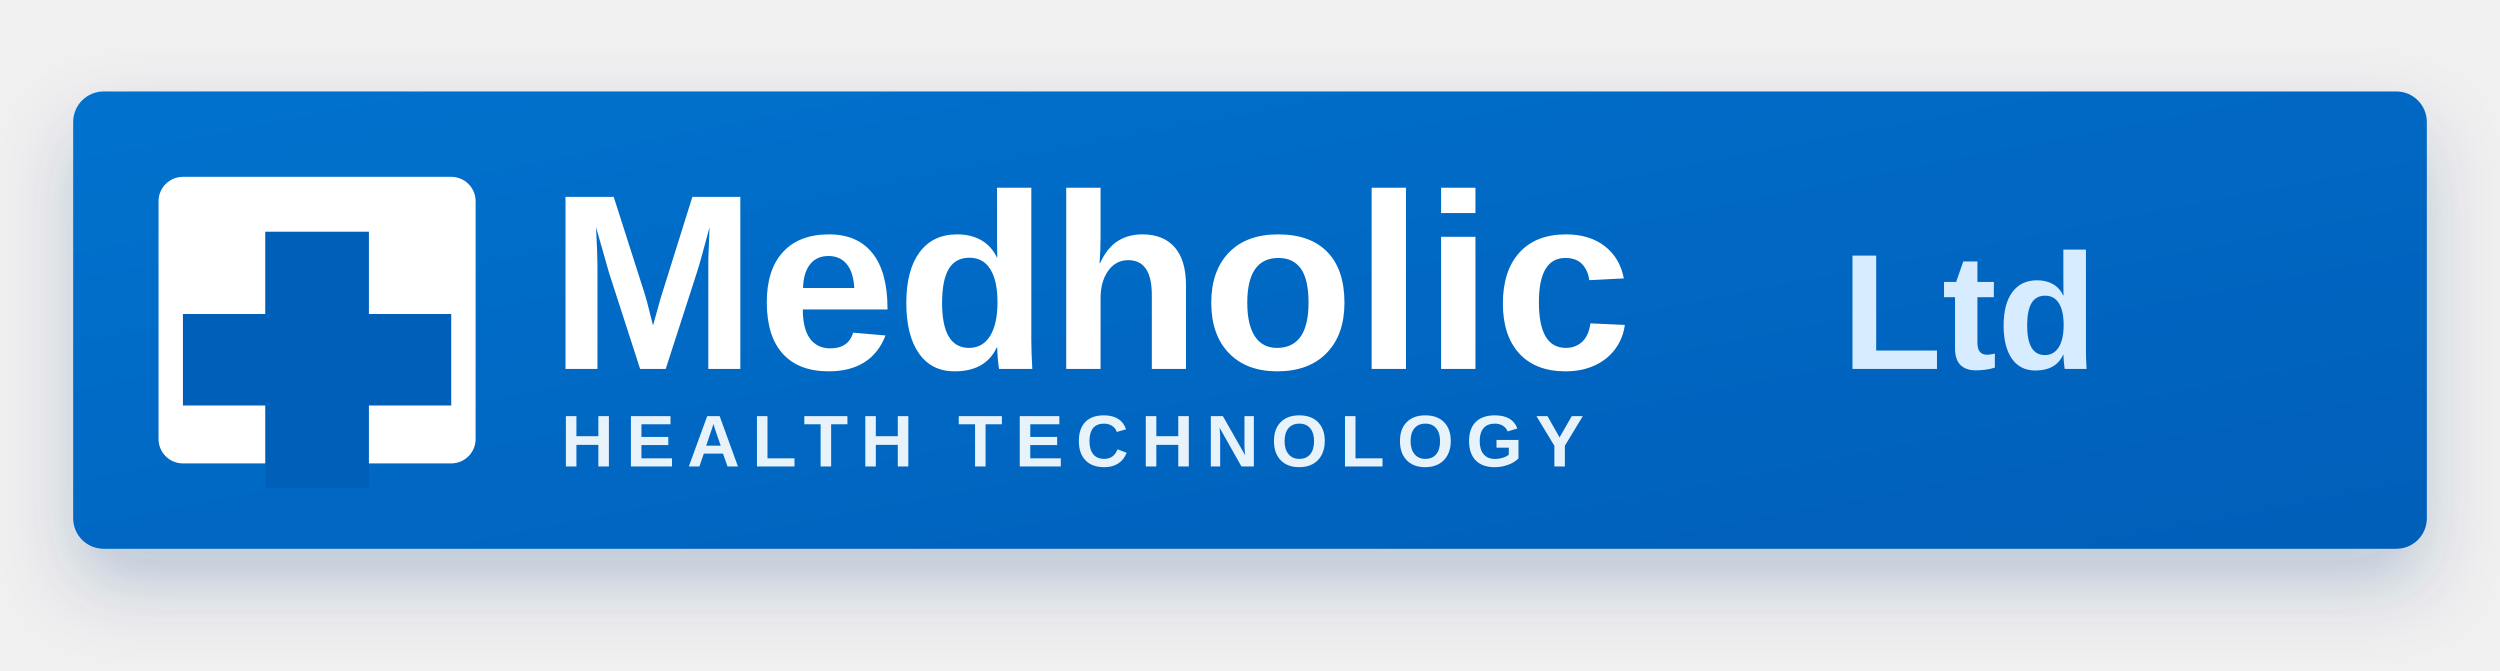
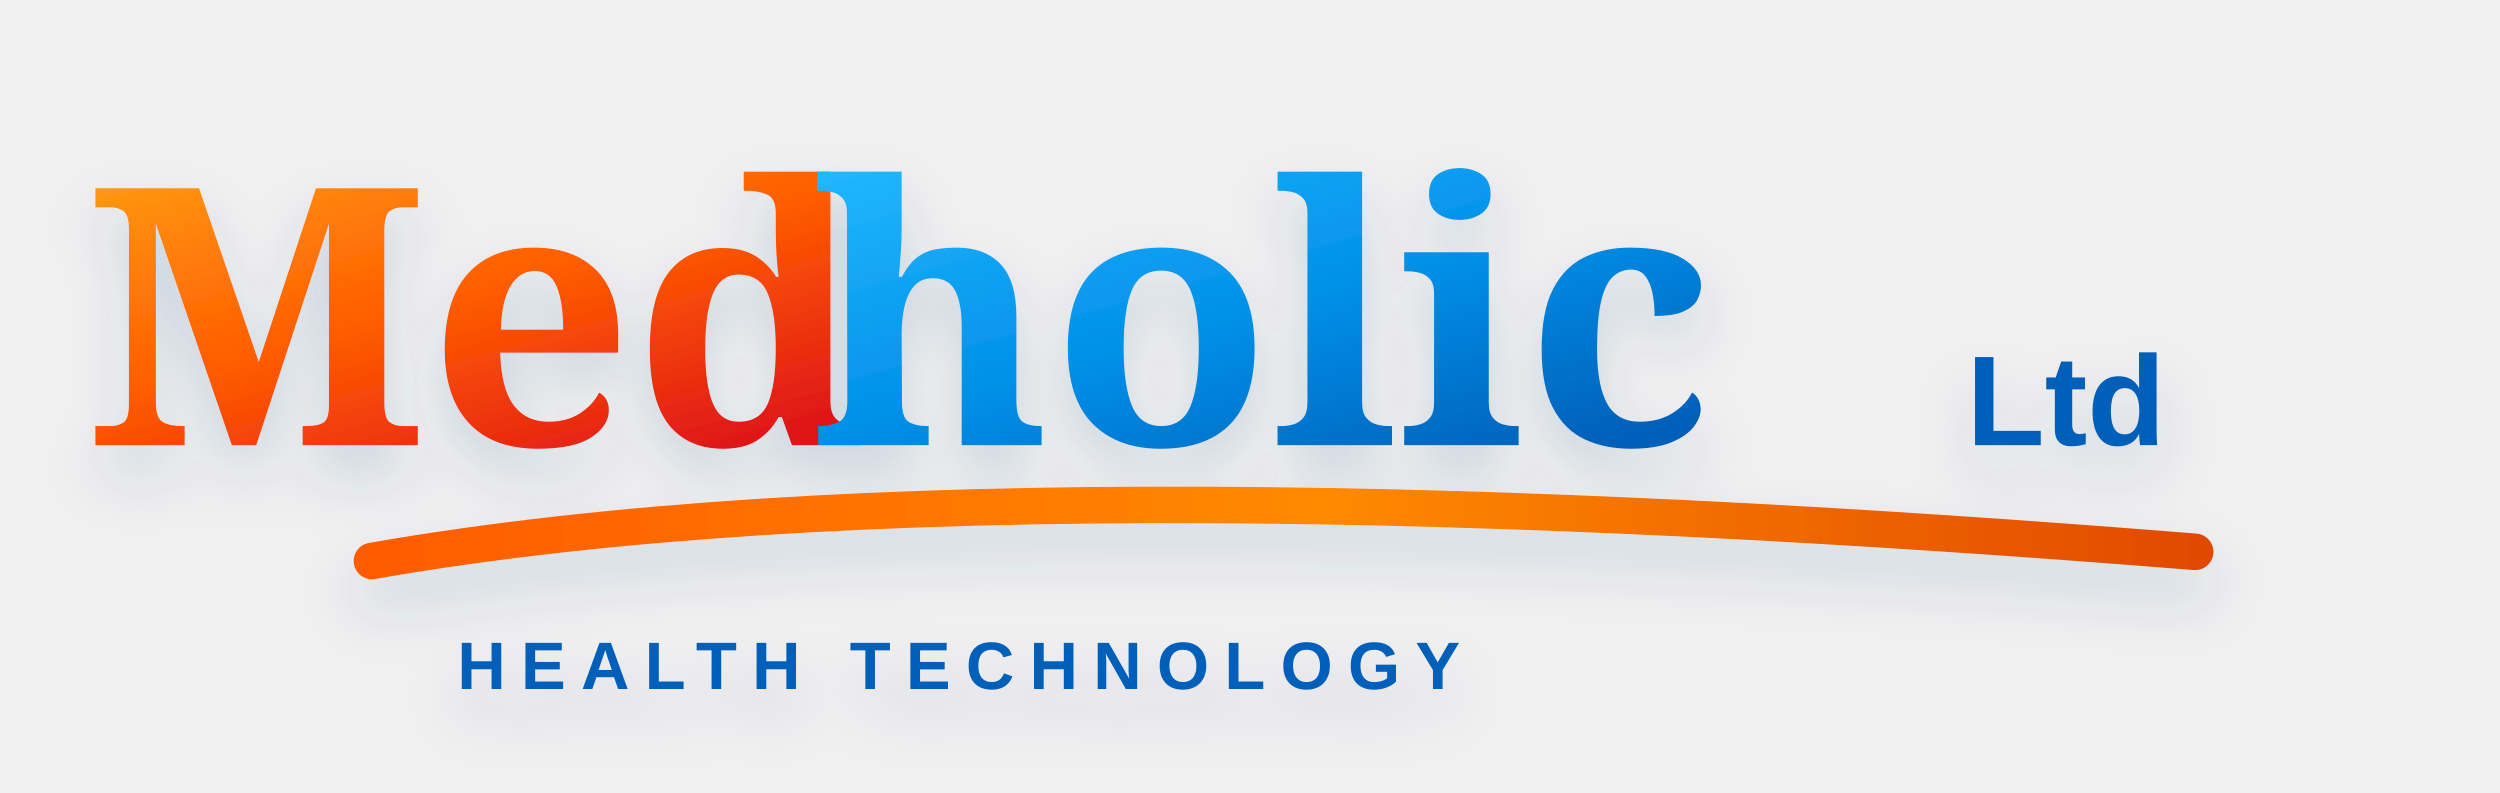
- <svg xmlns="http://www.w3.org/2000/svg" viewBox="0 0 820 220" role="img" aria-labelledby="title desc">
+ <svg xmlns="http://www.w3.org/2000/svg" viewBox="0 0 820 260" role="img" aria-labelledby="title desc">
  <defs>
-     <linearGradient id="nhsBlue" x1="0" y1="0" x2="1" y2="1">
-       <stop offset="0" stop-color="#0072ce" />
+     <linearGradient id="medWarm" x1="0" y1="0" x2="0.8" y2="1">
+       <stop offset="0" stop-color="#ff9b14" />
+       <stop offset="0.52" stop-color="#ff5b00" />
+       <stop offset="1" stop-color="#e01818" />
+     </linearGradient>
+     <linearGradient id="holicBlue" x1="0" y1="0" x2="0.9" y2="1">
+       <stop offset="0" stop-color="#22b8ff" />
+       <stop offset="0.54" stop-color="#008fe8" />
      <stop offset="1" stop-color="#005eb8" />
    </linearGradient>
-     <filter id="brandShadow" x="-10%" y="-20%" width="120%" height="150%">
-       <feDropShadow dx="0" dy="12" stdDeviation="12" flood-color="#003f7d" flood-opacity="0.22" />
+     <linearGradient id="swoosh" x1="0" y1="0" x2="1" y2="0">
+       <stop offset="0" stop-color="#ff5b00" />
+       <stop offset="0.52" stop-color="#ff8a00" />
+       <stop offset="1" stop-color="#e24a00" />
+     </linearGradient>
+     <filter id="lift" x="-8%" y="-20%" width="116%" height="150%">
+       <feDropShadow dx="0" dy="10" stdDeviation="9" flood-color="#003f7d" flood-opacity="0.16" />
    </filter>
  </defs>
-   <rect width="820" height="220" fill="none" />
-   <g filter="url(#brandShadow)">
-     <rect x="24" y="30" width="772" height="150" rx="10" fill="url(#nhsBlue)" />
-     <rect x="52" y="58" width="104" height="94" rx="8" fill="#ffffff" />
-     <path d="M87 76h34v27h27v30h-27v27H87v-27H60v-30h27V76Z" fill="#005eb8" />
-     <text x="180" y="121" fill="#ffffff" font-family="Arial, Helvetica, sans-serif" font-size="82" font-weight="900" letter-spacing="0">Medholic</text>
-     <text x="604" y="121" fill="#d8ecff" font-family="Arial, Helvetica, sans-serif" font-size="54" font-weight="900" letter-spacing="0">Ltd</text>
-     <text x="184" y="153" fill="#e8f2fb" font-family="Arial, Helvetica, sans-serif" font-size="24" font-weight="800" letter-spacing="4">HEALTH TECHNOLOGY</text>
+   <rect width="820" height="260" fill="none" />
+   <g filter="url(#lift)">
+     <text x="28" y="146" fill="url(#medWarm)" font-family="'Segoe Script', 'Brush Script MT', Georgia, serif" font-size="118" font-weight="900" letter-spacing="0">Med</text>
+     <text x="266" y="146" fill="url(#holicBlue)" font-family="'Segoe Script', 'Brush Script MT', Georgia, serif" font-size="118" font-weight="900" letter-spacing="0">holic</text>
+     <text x="645" y="146" fill="#005eb8" font-family="Arial, Helvetica, sans-serif" font-size="42" font-weight="900" letter-spacing="0">Ltd</text>
+     <path d="M122 184 C276 157, 496 163, 720 181" fill="none" stroke="url(#swoosh)" stroke-width="12" stroke-linecap="round" />
+     <text x="150" y="226" fill="#005eb8" font-family="Arial, Helvetica, sans-serif" font-size="22" font-weight="800" letter-spacing="5">HEALTH TECHNOLOGY</text>
  </g>
</svg>
